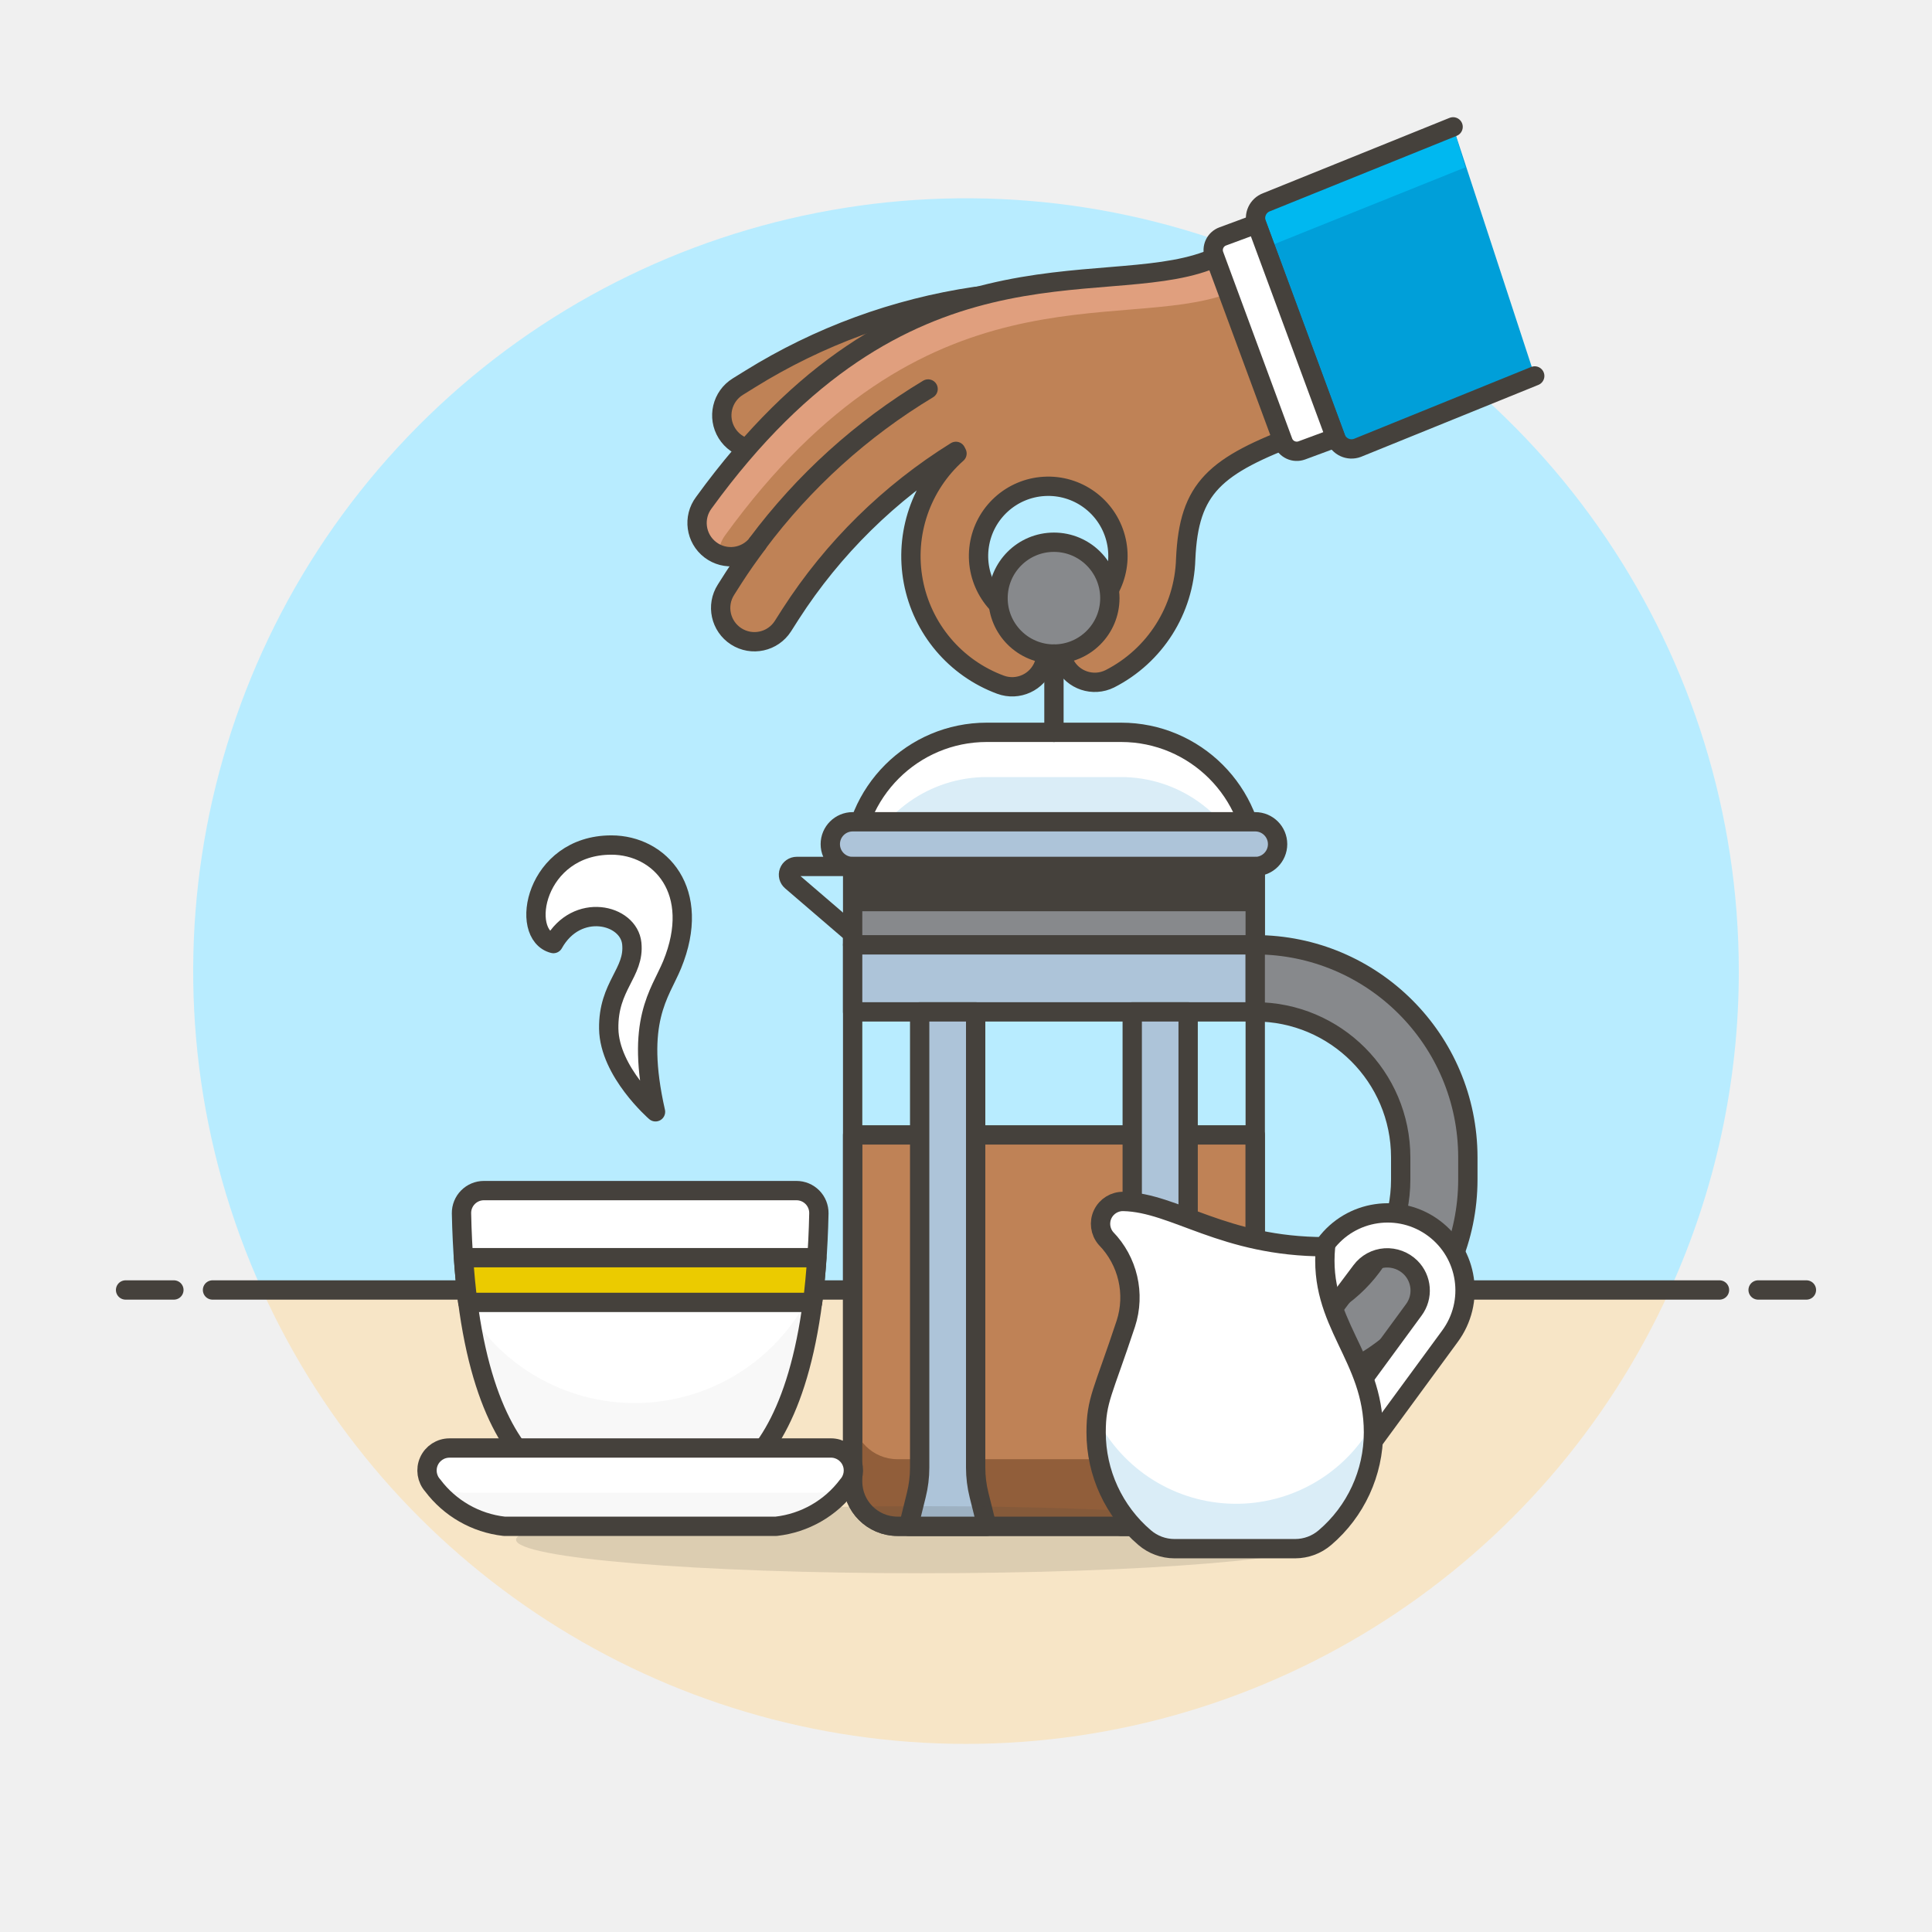
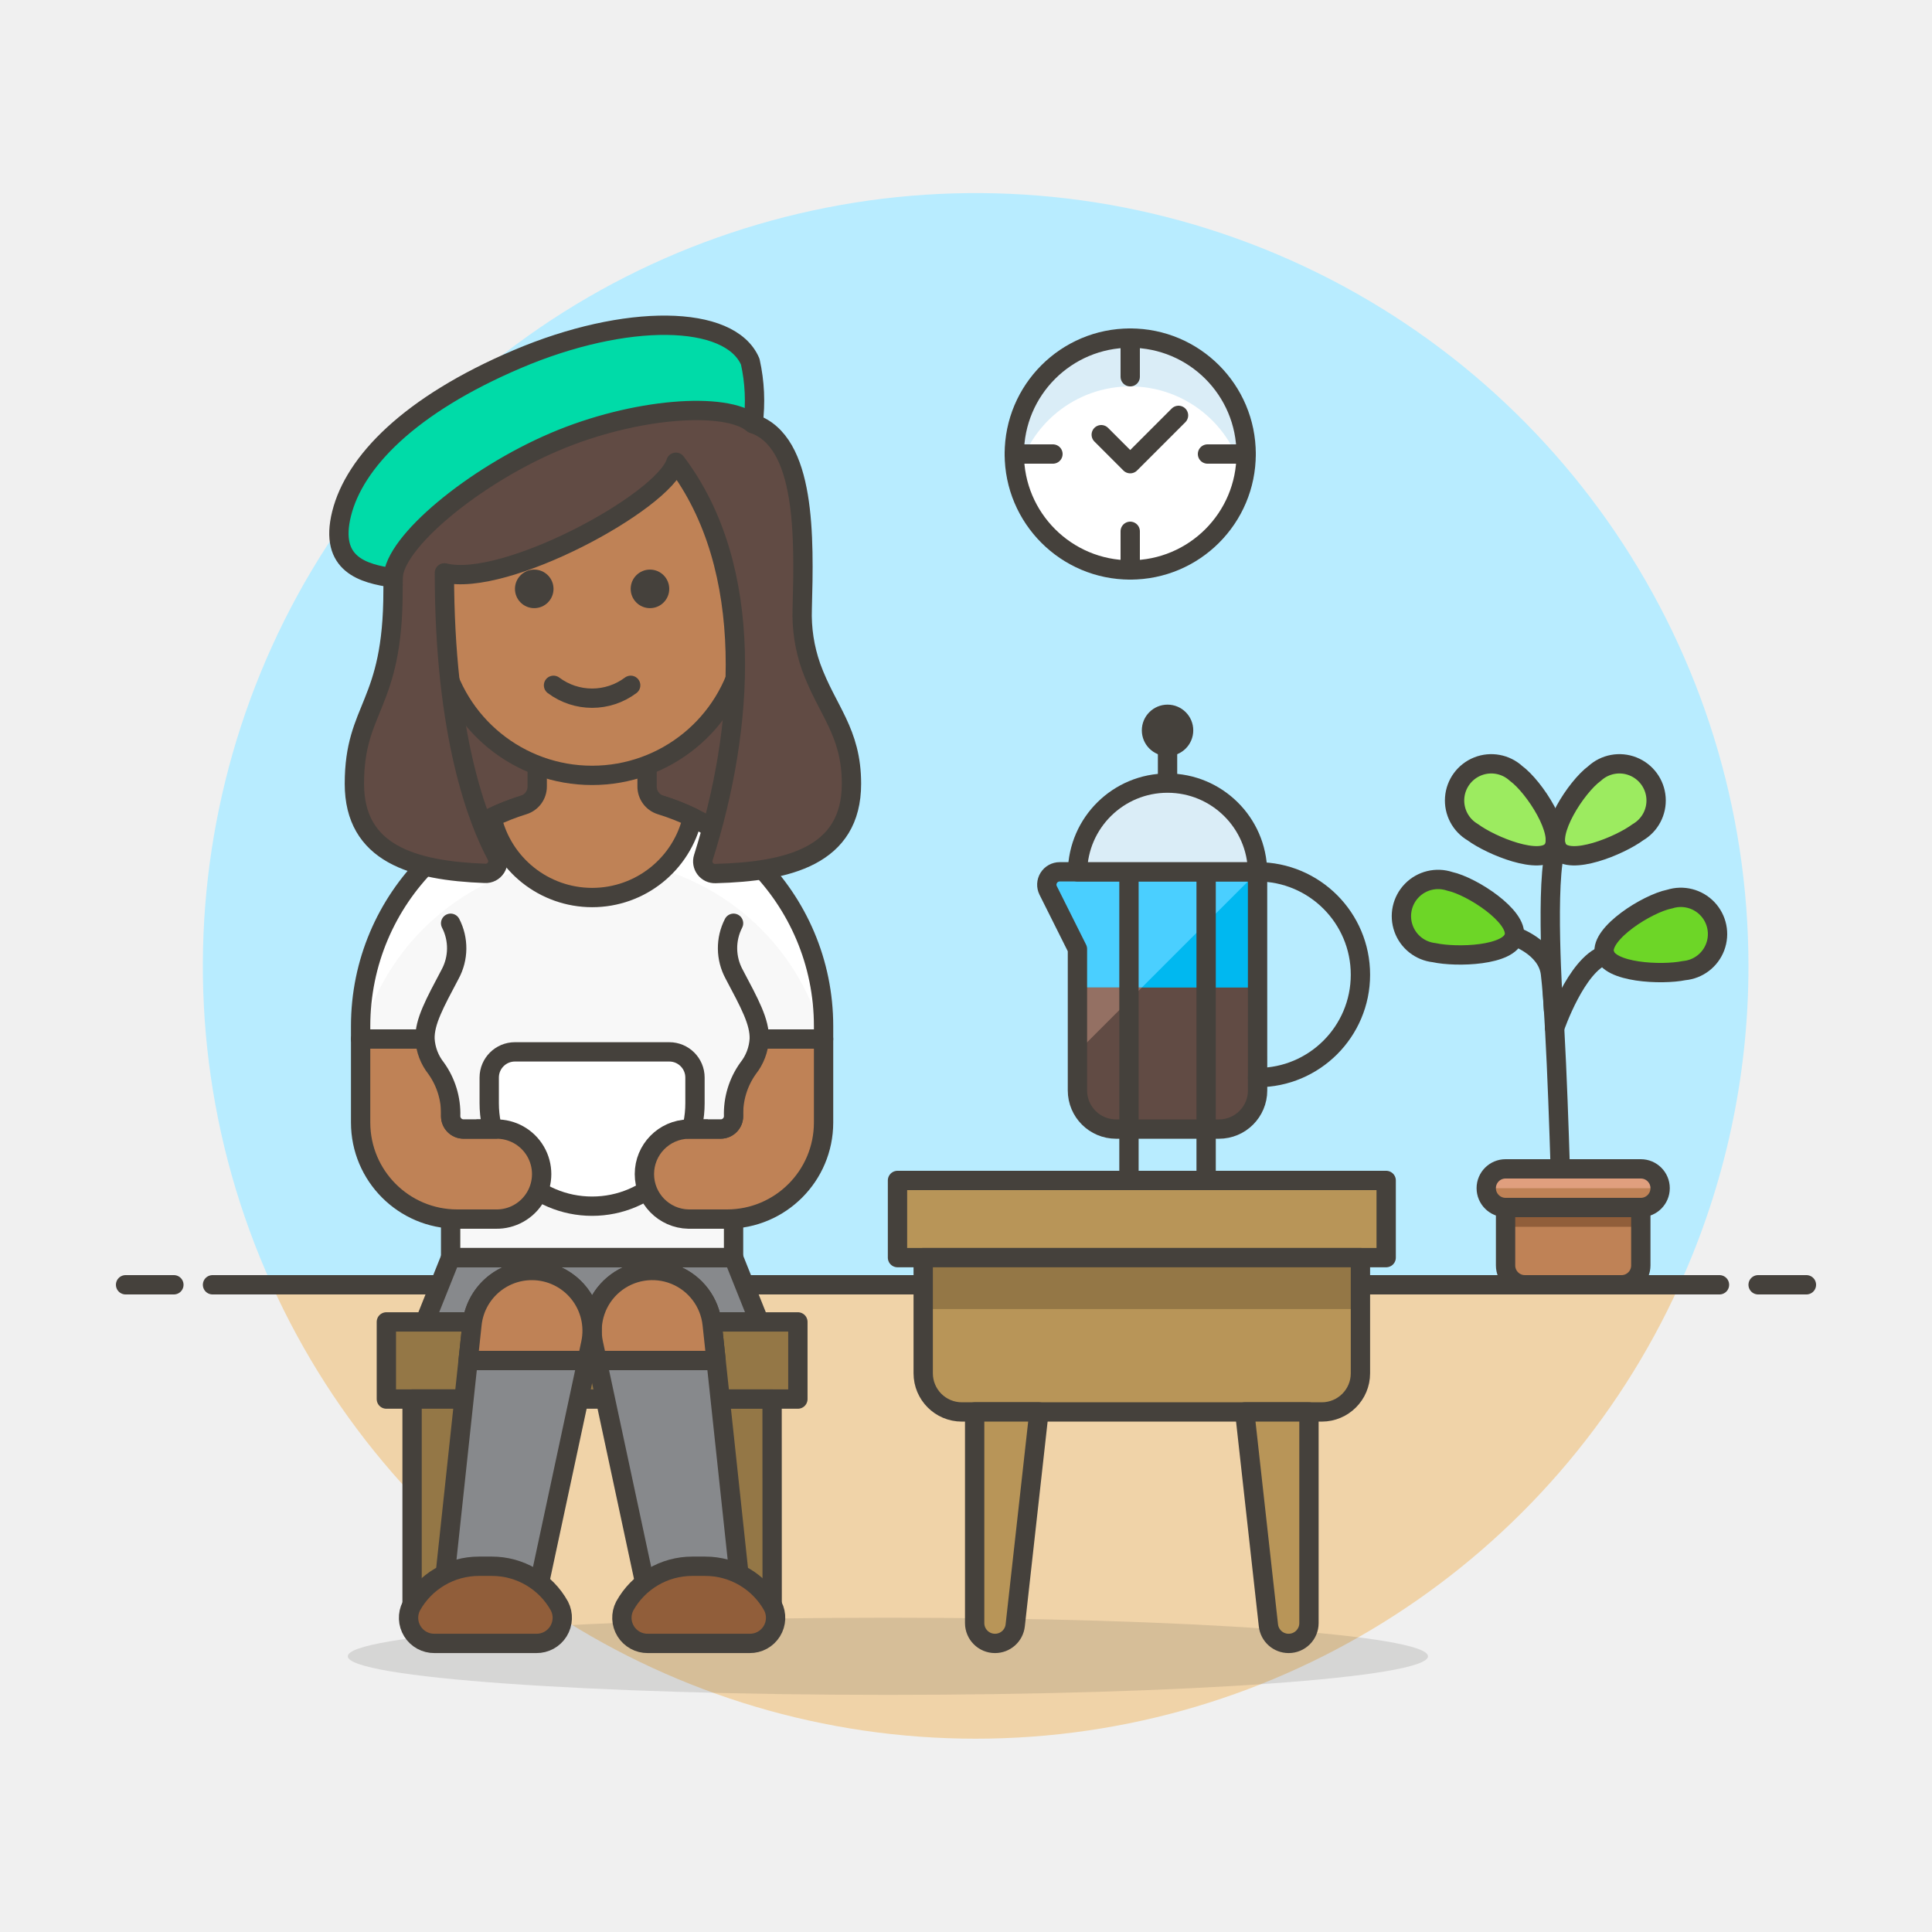
- <svg xmlns="http://www.w3.org/2000/svg" viewBox="0 0 100 100" id="Coffee-Making-2-3--Streamline-Ux" height="100" width="100">
-   <path d="M90 50.269a40 40 0 1 0 -76.436 16.5h72.872A39.844 39.844 0 0 0 90 50.269Z" fill="#b8ecff" stroke-width="1" />
-   <path d="M13.564 66.769a40 40 0 0 0 72.872 0Z" fill="#f7e5c6" stroke-width="1" />
-   <path d="m11 66.769 78 0" fill="none" stroke="#45413c" stroke-linecap="round" stroke-linejoin="round" stroke-width="1" />
-   <path d="m6.5 66.769 2.5 0" fill="none" stroke="#45413c" stroke-linecap="round" stroke-linejoin="round" stroke-width="1" />
-   <path d="m91 66.769 2.5 0" fill="none" stroke="#45413c" stroke-linecap="round" stroke-linejoin="round" stroke-width="1" />
-   <path d="M52.385 16.465a1.75 1.75 0 0 0 -1.9 -1.122 30.589 30.589 0 0 0 -11.663 4.277l-0.634 0.393a1.749 1.749 0 1 0 1.843 2.974l0.634 -0.393A27.074 27.074 0 0 1 51 18.8a1.751 1.751 0 0 0 1.472 -1.989 1.78 1.78 0 0 0 -0.087 -0.346Z" fill="#bf8256" stroke="#45413c" stroke-width="1" />
-   <path d="M55.1 34.348A1.751 1.751 0 0 1 55.878 32a3.608 3.608 0 1 0 -2.878 0.159 1.749 1.749 0 1 1 -1.217 3.28 7.1 7.1 0 0 1 -2.249 -11.966l-0.056 -0.11a27.35 27.35 0 0 0 -8.555 8.42l-0.4 0.628a1.749 1.749 0 0 1 -2.945 -1.889l0.4 -0.628c0.386 -0.6 0.8 -1.184 1.229 -1.757a1.746 1.746 0 0 1 -2.774 -2.121c10.353 -14.269 20.46 -10.452 26.05 -12.516l2.871 -1.061 3.487 9.434 -1.5 0.557c-4.47 1.673 -5.807 2.8 -5.97 6.512a7.2 7.2 0 0 1 -3.923 6.191 1.751 1.751 0 0 1 -2.348 -0.785Z" fill="#bf8256" stroke-width="1" />
-   <path d="m66.036 14.283 -2.461 0.909c-5.59 2.066 -15.7 -1.75 -26.046 12.519a1.735 1.735 0 0 0 -0.331 0.949 1.728 1.728 0 0 1 -0.762 -2.644C46.786 11.748 56.893 15.564 62.483 13.5l2.871 -1.061Z" fill="#e09f7e" stroke-width="1" />
-   <path d="M48.038 20.134a30.916 30.916 0 0 0 -8.832 7.993" fill="none" stroke="#45413c" stroke-linecap="round" stroke-width="1" />
-   <path d="M55.1 34.348A1.751 1.751 0 0 1 55.878 32a3.608 3.608 0 1 0 -2.878 0.159 1.749 1.749 0 1 1 -1.217 3.28 7.1 7.1 0 0 1 -2.249 -11.966l-0.056 -0.11a27.35 27.35 0 0 0 -8.555 8.42l-0.4 0.628a1.749 1.749 0 0 1 -2.945 -1.889l0.4 -0.628c0.386 -0.6 0.8 -1.184 1.229 -1.757a1.746 1.746 0 0 1 -2.774 -2.121c10.353 -14.269 20.46 -10.452 26.05 -12.516l2.871 -1.061 3.487 9.434 -1.5 0.557c-4.47 1.673 -5.807 2.8 -5.97 6.512a7.2 7.2 0 0 1 -3.923 6.191 1.751 1.751 0 0 1 -2.348 -0.785Z" fill="none" stroke="#45413c" stroke-linecap="round" stroke-linejoin="round" stroke-width="1" />
-   <path d="m75.212 6.566 -9.654 3.9a0.875 0.875 0 0 0 -0.517 1.124l4.093 11.075a0.875 0.875 0 0 0 1.124 0.517l9.179 -3.723" fill="#009fd9" stroke-width="1" />
-   <path d="M75.84 8.665 65.5 12.819l-0.454 -1.23a0.875 0.875 0 0 1 0.517 -1.124l9.654 -3.9" fill="#00b8f0" stroke-width="1" />
-   <path d="m75.212 6.566 -9.654 3.9a0.875 0.875 0 0 0 -0.517 1.124l4.093 11.075a0.875 0.875 0 0 0 1.124 0.517l9.179 -3.723" fill="none" stroke="#45413c" stroke-linecap="round" stroke-linejoin="round" stroke-width="1" />
-   <path d="m69.134 22.664 -1.752 0.648a0.756 0.756 0 0 1 -0.971 -0.447l-3.57 -9.658a0.756 0.756 0 0 1 0.447 -0.97l1.753 -0.648Z" fill="#ffffff" stroke="#45413c" stroke-linecap="round" stroke-linejoin="round" stroke-width="1" />
-   <path d="M33.929 57.547s-2.386 -2.067 -2.421 -4.3 1.35 -2.888 1.193 -4.414 -2.851 -2.159 -4.057 0.006c-1.81 -0.461 -0.943 -5.1 3 -5.1 2.525 0 4.711 2.383 3.143 6.2 -0.627 1.517 -1.925 2.888 -0.858 7.608Z" fill="#ffffff" stroke="#45413c" stroke-linecap="round" stroke-linejoin="round" stroke-width="1" />
-   <path d="M51.658 30.96a2.894 2.894 0 1 0 5.788 0 2.894 2.894 0 1 0 -5.788 0Z" fill="#87898c" stroke-width="1" />
-   <path d="M64.971 76.685A2.316 2.316 0 0 1 62.655 79H46.449a2.316 2.316 0 0 1 -2.316 -2.316v-28.36l-3.187 -2.732a0.421 0.421 0 0 1 0.274 -0.741h23.751Z" fill="#b8ecff" stroke-width="1" />
-   <path d="M44.133 76.685A2.316 2.316 0 0 0 46.449 79h16.206a2.316 2.316 0 0 0 2.316 -2.316V58.742H44.133Z" fill="#bf8256" stroke-width="1" />
-   <path d="M58.025 37.905h-6.946a6.946 6.946 0 0 0 -6.946 6.946h20.838a6.946 6.946 0 0 0 -6.946 -6.946Z" fill="#daedf7" stroke-width="1" />
-   <path d="M64.971 76.685A2.316 2.316 0 0 1 62.655 79H46.449a2.316 2.316 0 0 1 -2.316 -2.316v-28.36L40.961 45.6a0.428 0.428 0 0 1 0.278 -0.753h23.732Z" fill="none" stroke="#45413c" stroke-linecap="round" stroke-linejoin="round" stroke-width="1" />
-   <path d="M62.655 75.528H46.449a2.316 2.316 0 0 1 -2.316 -2.315v3.472A2.316 2.316 0 0 0 46.449 79h16.206a2.316 2.316 0 0 0 2.316 -2.316v-3.471a2.316 2.316 0 0 1 -2.316 2.315Z" fill="#915e3a" stroke-width="1" />
-   <path d="M44.133 76.685A2.316 2.316 0 0 0 46.449 79h16.206a2.316 2.316 0 0 0 2.316 -2.316V58.742H44.133Z" fill="none" stroke="#45413c" stroke-linecap="round" stroke-linejoin="round" stroke-width="1" />
-   <path d="M44.133 48.902H64.97v3.473H44.133z" fill="#adc4d9" stroke="#45413c" stroke-linecap="round" stroke-linejoin="round" stroke-width="1" />
-   <path d="M51.079 79h-4.052l0.4 -1.614a5.894 5.894 0 0 0 0.175 -1.424V52.375H50.5v23.588a5.846 5.846 0 0 0 0.176 1.424Z" fill="#adc4d9" stroke="#45413c" stroke-linecap="round" stroke-linejoin="round" stroke-width="1" />
-   <path d="m61.498 52.375 -2.894 0 0 24.31 -0.579 2.316 4.052 0 -0.579 -2.315 0 -24.311z" fill="#adc4d9" stroke="#45413c" stroke-linecap="round" stroke-linejoin="round" stroke-width="1" />
-   <path d="M51.079 40.22h6.946a6.943 6.943 0 0 1 6.542 4.631h0.4a6.946 6.946 0 0 0 -6.946 -6.946h-6.942a6.946 6.946 0 0 0 -6.946 6.946h0.4a6.943 6.943 0 0 1 6.546 -4.631Z" fill="#ffffff" stroke-width="1" />
-   <path d="M58.025 37.905h-6.946a6.946 6.946 0 0 0 -6.946 6.946h20.838a6.946 6.946 0 0 0 -6.946 -6.946Z" fill="none" stroke="#45413c" stroke-linecap="round" stroke-linejoin="round" stroke-width="1" />
-   <path d="M54.552 30.381a2.893 2.893 0 0 1 2.65 1.736 2.894 2.894 0 1 0 -5.3 0 2.893 2.893 0 0 1 2.65 -1.736Z" fill="#87898c" stroke-width="1" />
-   <path d="M51.658 30.96a2.894 2.894 0 1 0 5.788 0 2.894 2.894 0 1 0 -5.788 0Z" fill="none" stroke="#45413c" stroke-linecap="round" stroke-linejoin="round" stroke-width="1" />
-   <path d="m54.552 37.905 0 -4.051" fill="none" stroke="#45413c" stroke-linecap="round" stroke-linejoin="round" stroke-width="1" />
-   <path d="M64.971 42.535H44.133a1.158 1.158 0 0 0 -1.157 1.158h0a1.158 1.158 0 0 0 1.157 1.158h20.838a1.158 1.158 0 0 0 1.157 -1.158h0a1.158 1.158 0 0 0 -1.157 -1.158Z" fill="#adc4d9" stroke="#45413c" stroke-linecap="round" stroke-linejoin="round" stroke-width="1" />
-   <path d="M44.133 44.851H64.97v4.052H44.133z" fill="#87898c" stroke-width="1" />
-   <path d="M44.133 44.851H64.97v2.315H44.133z" fill="#45413c" stroke-width="1" />
-   <path d="M44.133 44.851H64.97v4.052H44.133z" fill="none" stroke="#45413c" stroke-linecap="round" stroke-linejoin="round" stroke-width="1" />
-   <path d="M64.971 48.9v3.473A7.533 7.533 0 0 1 72.5 59.9v1.157a7.533 7.533 0 0 1 -7.524 7.525v3.473a11.01 11.01 0 0 0 11 -11V59.9a11.01 11.01 0 0 0 -11.005 -11Z" fill="#87898c" stroke="#45413c" stroke-linecap="round" stroke-linejoin="round" stroke-width="1" />
-   <path d="M26.711 79.695a21 1.736 0 1 0 42 0 21 1.736 0 1 0 -42 0Z" fill="#45413c" opacity=".15" stroke-width="1" />
-   <path d="M69.188 76.354a1.158 1.158 0 0 1 -0.933 -1.843l4.921 -6.71a1.682 1.682 0 0 0 -0.167 -2.2 1.73 1.73 0 0 0 -1.316 -0.492 1.68 1.68 0 0 0 -1.235 0.674l-1.5 2a1.157 1.157 0 1 1 -1.853 -1.383l1.5 -2a4.007 4.007 0 0 1 6.437 4.774l-4.922 6.71a1.156 1.156 0 0 1 -0.932 0.47Z" fill="#ffffff" stroke="#45413c" stroke-linecap="round" stroke-linejoin="round" stroke-width="1" />
-   <path d="M58.272 68.514c-1.172 3.548 -1.537 3.948 -1.537 5.624a7.154 7.154 0 0 0 2.513 5.45 2.37 2.37 0 0 0 1.535 0.571h6.26a2.37 2.37 0 0 0 1.535 -0.571 7.154 7.154 0 0 0 2.513 -5.45c0 -3.964 -2.866 -5.634 -2.481 -9.607a16.787 16.787 0 0 1 -3.541 -0.367 5.888 5.888 0 0 0 -6.762 4.24c-0.007 0.036 -0.022 0.073 -0.035 0.11Z" fill="#daedf7" stroke-width="1" />
-   <path d="M56.765 73.42a8.1 8.1 0 0 0 14.3 0.24c-0.219 -3.624 -2.829 -5.321 -2.46 -9.129 -5.306 0 -7.778 -2.281 -10.457 -2.344a1.158 1.158 0 0 0 -0.91 1.912 4.382 4.382 0 0 1 1.029 4.415c-0.98 2.986 -1.394 3.743 -1.502 4.906Z" fill="#ffffff" stroke-width="1" />
-   <path d="M58.272 68.514c-1.172 3.548 -1.537 3.948 -1.537 5.624a7.154 7.154 0 0 0 2.513 5.45 2.37 2.37 0 0 0 1.535 0.571h6.26a2.37 2.37 0 0 0 1.535 -0.571 7.154 7.154 0 0 0 2.513 -5.45c0 -3.964 -2.866 -5.634 -2.481 -9.607 -5.306 0 -7.778 -2.281 -10.457 -2.344a1.158 1.158 0 0 0 -0.91 1.912 4.382 4.382 0 0 1 1.029 4.415Z" fill="none" stroke="#45413c" stroke-linecap="round" stroke-linejoin="round" stroke-width="1" />
-   <path d="M42.385 62.8c-0.32 15.432 -6.934 14.453 -6.934 14.453h-4.63s-6.614 0.979 -6.934 -14.453a1.159 1.159 0 0 1 1.159 -1.175h16.18a1.159 1.159 0 0 1 1.159 1.175Z" fill="#f8f8f8" stroke-width="1" />
-   <path d="M25.046 61.624h16.18a1.159 1.159 0 0 1 1.159 1.176c-0.028 1.347 -0.106 2.562 -0.222 3.67a10.121 10.121 0 0 1 -17.881 1.415 40.9 40.9 0 0 1 -0.395 -5.085 1.159 1.159 0 0 1 1.159 -1.176Z" fill="#ffffff" stroke-width="1" />
-   <path d="M42.385 62.8c-0.32 15.432 -6.934 14.453 -6.934 14.453h-4.63s-6.614 0.979 -6.934 -14.453a1.159 1.159 0 0 1 1.159 -1.175h16.18a1.159 1.159 0 0 1 1.159 1.175Z" fill="none" stroke="#45413c" stroke-linecap="round" stroke-linejoin="round" stroke-width="1" />
-   <path d="M24.212 67.412q-0.138 -1.086 -0.221 -2.315H42.28q-0.082 1.227 -0.22 2.315Z" fill="#ebcb00" stroke="#45413c" stroke-linecap="round" stroke-linejoin="round" stroke-width="1" />
-   <path d="M23.262 74.949a1.162 1.162 0 0 0 -0.868 1.933A5.377 5.377 0 0 0 26.092 79h14.087a5.377 5.377 0 0 0 3.7 -2.119 1.162 1.162 0 0 0 -0.868 -1.933Z" fill="#ffffff" stroke-width="1" />
-   <path d="M24.08 77.265h18.112A5.363 5.363 0 0 0 43.773 77a5.258 5.258 0 0 1 -3.594 2H26.092a5.262 5.262 0 0 1 -3.592 -2 5.375 5.375 0 0 0 1.58 0.265Z" fill="#f8f8f8" stroke-width="1" />
-   <path d="M23.262 74.949a1.162 1.162 0 0 0 -0.868 1.933A5.377 5.377 0 0 0 26.092 79h14.087a5.377 5.377 0 0 0 3.7 -2.119 1.162 1.162 0 0 0 -0.868 -1.933Z" fill="none" stroke="#45413c" stroke-linecap="round" stroke-linejoin="round" stroke-width="1" />
+ <svg xmlns="http://www.w3.org/2000/svg" viewBox="0 0 100 100" id="Coffee-Lover-4--Streamline-Ux" height="100" width="100">
+   <path d="M90.5 50a40 40 0 1 0 -76.436 16.5h72.872A39.844 39.844 0 0 0 90.5 50Z" fill="#b8ecff" stroke-width="1" />
+   <path d="M14.064 66.5a40 40 0 0 0 72.872 0Z" fill="#f0d3a8" stroke-width="1" />
+   <path d="m11 66.5 78 0" fill="none" stroke="#45413c" stroke-linecap="round" stroke-linejoin="round" stroke-width="1" />
+   <path d="m6.5 66.5 2.5 0" fill="none" stroke="#45413c" stroke-linecap="round" stroke-linejoin="round" stroke-width="1" />
+   <path d="m91 66.5 2.5 0" fill="none" stroke="#45413c" stroke-linecap="round" stroke-linejoin="round" stroke-width="1" />
+   <path d="M22.296 33.783h16.761v9.696H22.296z" fill="#614b44" stroke="#45413c" stroke-linecap="round" stroke-linejoin="round" stroke-width="1" />
+   <path d="M18.001 85.729a27.956 1.997 0 1 0 55.912 0 27.956 1.997 0 1 0 -55.912 0Z" fill="#45413c" opacity=".15" stroke-width="1" />
+   <path d="M42.628 53.113v0.666h-4.659v11.315H23.325V53.779h-4.659v-0.666a11.981 11.981 0 0 1 23.962 0Z" fill="#f8f8f8" stroke-width="1" />
+   <path d="m37.969 65.094 -14.644 0 -1.331 3.328 17.306 0 -1.331 -3.328z" fill="#87898c" stroke="#45413c" stroke-linecap="round" stroke-linejoin="round" stroke-width="1" />
+   <path d="M30.647 41.132a11.981 11.981 0 0 0 -11.981 11.981v0.666a12.361 12.361 0 0 1 23.962 0v-0.666a11.981 11.981 0 0 0 -11.981 -11.981Z" fill="#ffffff" stroke-width="1" />
+   <path d="m19.998 68.422 21.3 0 0 3.994 -21.3 0Z" fill="#947746" stroke="#45413c" stroke-linecap="round" stroke-linejoin="round" stroke-width="1" />
+   <path d="M22.732 84.4h-0.072a1.331 1.331 0 0 1 -1.331 -1.332V72.416h3.328l-0.6 10.724a1.331 1.331 0 0 1 -1.325 1.26Z" fill="#947746" stroke="#45413c" stroke-linecap="round" stroke-linejoin="round" stroke-width="1" />
+   <path d="M39.967 83.066a1.332 1.332 0 0 1 -1.332 1.334h-0.072a1.331 1.331 0 0 1 -1.329 -1.258l-0.6 -10.724h3.329Z" fill="#947746" stroke="#45413c" stroke-linecap="round" stroke-linejoin="round" stroke-width="1" />
+   <path d="M36.863 68.545a3.117 3.117 0 1 0 -6.147 0.985L33.9 84.4h4.66Z" fill="#87898c" stroke="#45413c" stroke-linecap="round" stroke-linejoin="round" stroke-width="1" />
+   <path d="M24.431 68.545a3.117 3.117 0 1 1 6.147 0.985L27.392 84.4h-4.66Z" fill="#87898c" stroke="#45413c" stroke-linecap="round" stroke-linejoin="round" stroke-width="1" />
+   <path d="M36.863 68.545a3.117 3.117 0 1 0 -6.147 0.985l0.191 0.889h6.157Z" fill="#bf8256" stroke="#45413c" stroke-linecap="round" stroke-linejoin="round" stroke-width="1" />
+   <path d="M27.53 65.76a3.117 3.117 0 0 0 -3.1 2.785l-0.2 1.874h6.157l0.191 -0.889a3.117 3.117 0 0 0 -3.048 -3.77Z" fill="#bf8256" stroke="#45413c" stroke-linecap="round" stroke-linejoin="round" stroke-width="1" />
+   <path d="M38.8 85.063a1.327 1.327 0 0 0 1.2 -1.931 3.994 3.994 0 0 0 -3.5 -2.063h-0.666a3.994 3.994 0 0 0 -3.5 2.063 1.327 1.327 0 0 0 1.195 1.931Z" fill="#915e3a" stroke="#45413c" stroke-linecap="round" stroke-linejoin="round" stroke-width="1" />
+   <path d="M22.492 85.063a1.327 1.327 0 0 1 -1.2 -1.931 3.994 3.994 0 0 1 3.5 -2.063h0.666a3.994 3.994 0 0 1 3.5 2.063 1.327 1.327 0 0 1 -1.2 1.931Z" fill="#915e3a" stroke="#45413c" stroke-linecap="round" stroke-linejoin="round" stroke-width="1" />
+   <path d="M42.628 53.113v0.666h-4.659v11.315H23.325V53.779h-4.659v-0.666a11.981 11.981 0 0 1 23.962 0Z" fill="none" stroke="#45413c" stroke-linecap="round" stroke-linejoin="round" stroke-width="1" />
+   <path d="M34.192 41.665a1 1 0 0 1 -0.7 -0.956v-1.9h-5.686v1.9a1 1 0 0 1 -0.7 0.956 11.733 11.733 0 0 0 -1.647 0.647 5.325 5.325 0 0 0 10.385 0 11.745 11.745 0 0 0 -1.652 -0.647Z" fill="#bf8256" stroke="#45413c" stroke-linecap="round" stroke-linejoin="round" stroke-width="1" />
+   <path d="M34.641 54.444h-7.988a1.331 1.331 0 0 0 -1.331 1.331v1.332a5.325 5.325 0 0 0 10.65 0v-1.332a1.331 1.331 0 0 0 -1.331 -1.331Z" fill="#ffffff" stroke="#45413c" stroke-linecap="round" stroke-linejoin="round" stroke-width="1" />
+   <path d="M23.325 53.779h-4.659v4.326a5 5 0 0 0 4.992 4.995h2a2.33 2.33 0 1 0 0 -4.659h-1.667a0.665 0.665 0 0 1 -0.664 -0.665c0.003 -1.201 0.007 -3.629 -0.002 -3.997Z" fill="#bf8256" stroke="#45413c" stroke-linecap="round" stroke-linejoin="round" stroke-width="1" />
+   <path d="M37.969 53.779h4.659v4.326a5 5 0 0 1 -4.992 4.995h-2a2.33 2.33 0 0 1 0 -4.659H37.3a0.665 0.665 0 0 0 0.664 -0.665c0.001 -1.201 -0.004 -3.629 0.005 -3.997Z" fill="#bf8256" stroke="#45413c" stroke-linecap="round" stroke-linejoin="round" stroke-width="1" />
+   <path d="M23.991 58.438a0.666 0.666 0 0 1 -0.666 -0.666 4.04 4.04 0 0 0 -0.753 -2.477A2.689 2.689 0 0 1 22 53.779c-0.021 -0.895 0.5 -1.841 1.3 -3.354a2.818 2.818 0 0 0 0.028 -2.636h1.331v10.65Z" fill="#f8f8f8" stroke-width="1" />
+   <path d="M37.3 58.438a0.666 0.666 0 0 0 0.666 -0.666 4.04 4.04 0 0 1 0.753 -2.477 2.689 2.689 0 0 0 0.577 -1.516c0.021 -0.895 -0.5 -1.841 -1.3 -3.354a2.818 2.818 0 0 1 -0.028 -2.636h-1.33v10.65Z" fill="#f8f8f8" stroke-width="1" />
+   <path d="M23.325 47.788a2.818 2.818 0 0 1 -0.028 2.636c-0.8 1.513 -1.324 2.459 -1.3 3.354h0a2.689 2.689 0 0 0 0.577 1.516 4.04 4.04 0 0 1 0.753 2.477 0.666 0.666 0 0 0 0.666 0.666h1.664" fill="none" stroke="#45413c" stroke-linecap="round" stroke-linejoin="round" stroke-width="1" />
+   <path d="M37.969 47.788A2.818 2.818 0 0 0 38 50.424c0.8 1.513 1.324 2.459 1.3 3.354h0a2.689 2.689 0 0 1 -0.577 1.516 4.04 4.04 0 0 0 -0.753 2.477 0.666 0.666 0 0 1 -0.666 0.666h-1.665" fill="none" stroke="#45413c" stroke-linecap="round" stroke-linejoin="round" stroke-width="1" />
+   <path d="M39.966 32.144a1.641 1.641 0 0 0 -1.331 -1.6v-1.063a7.988 7.988 0 0 0 -15.976 0v1.066a1.631 1.631 0 0 0 0.168 3.228 7.988 7.988 0 0 0 15.64 0 1.648 1.648 0 0 0 1.499 -1.631Z" fill="#bf8256" stroke="#45413c" stroke-linecap="round" stroke-linejoin="round" stroke-width="1" />
+   <path d="M25.322 33.142a0.998 0.998 0 1 0 1.996 0 0.998 0.998 0 1 0 -1.996 0Z" fill="#bf8256" stroke-width="1" />
+   <path d="M33.976 33.142a0.998 0.998 0 1 0 1.996 0 0.998 0.998 0 1 0 -1.996 0Z" fill="#bf8256" stroke-width="1" />
+   <path d="M32.644 35.472a3.327 3.327 0 0 1 -3.994 0" fill="none" stroke="#45413c" stroke-linecap="round" stroke-linejoin="round" stroke-width="1" />
+   <path d="M26.654 30.48a0.998 0.998 0 1 0 1.996 0 0.998 0.998 0 1 0 -1.996 0Z" fill="#45413c" stroke-width="1" />
+   <path d="M32.644 30.48a0.998 0.998 0 1 0 1.996 0 0.998 0.998 0 1 0 -1.996 0Z" fill="#45413c" stroke-width="1" />
+   <path d="M23.61 21.674a6.175 6.175 0 0 0 -2.117 2.126c-0.6 1.043 -1.15 2.632 -1.15 6.782 0 5.991 -2 5.991 -2 9.985 0 3.618 3.034 4.5 6.762 4.639a0.632 0.632 0 0 0 0.592 -0.924c-0.945 -1.765 -2.695 -6.176 -2.695 -14.631 3.113 0.785 11.331 -3.662 11.982 -5.725 4.18 5.508 3.534 13.8 1.42 20.466a0.63 0.63 0 0 0 0.625 0.823c3.742 -0.1 7.043 -0.887 7.043 -4.648 0 -2.7 -1.266 -3.781 -2.088 -6.048a8.167 8.167 0 0 1 -0.461 -3.011c0.1 -3.692 0.206 -8.662 -2.546 -9.579h0c-4.534 -3.789 -9.833 -3.692 -15.367 -0.255Z" fill="#614b44" stroke="#45413c" stroke-linecap="round" stroke-linejoin="round" stroke-width="1" />
+   <path d="M28.707 22.869c4.1 -1.747 8.852 -2.118 10.273 -0.942a9.323 9.323 0 0 0 -0.147 -3.206c-1.047 -2.461 -6.443 -2.522 -12.051 -0.136s-8.436 5.339 -9.1 8 1.159 3.105 2.663 3.328c0.035 -1.843 4.183 -5.266 8.362 -7.044Z" fill="#00dba8" stroke="#45413c" stroke-linecap="round" stroke-linejoin="round" stroke-width="1" />
+   <path d="M83.928 66.5h-5a1 1 0 0 1 -1 -1v-3h7v3a1 1 0 0 1 -1 1Z" fill="#bf8256" stroke-width="1" />
+   <path d="M77.928 62.5h7v1h-7z" fill="#915e3a" stroke-width="1" />
+   <path d="M78.471 40.033c0.955 0.7 2.511 3.109 1.893 3.949s-3.176 -0.2 -4.131 -0.905a1.9 1.9 0 1 1 2.238 -3.044Z" fill="#9ceb60" stroke-width="1" />
+   <path d="M78.471 40.033c0.955 0.7 2.511 3.109 1.893 3.949s-3.176 -0.2 -4.131 -0.905a1.9 1.9 0 1 1 2.238 -3.044Z" fill="none" stroke="#45413c" stroke-linecap="round" stroke-linejoin="round" stroke-width="1" />
+   <path d="M82.538 40.033c-0.955 0.7 -2.51 3.109 -1.892 3.949s3.175 -0.2 4.13 -0.905a1.9 1.9 0 1 0 -2.238 -3.044Z" fill="#9ceb60" stroke-width="1" />
+   <path d="M82.538 40.033c-0.955 0.7 -2.51 3.109 -1.892 3.949s3.175 -0.2 4.13 -0.905a1.9 1.9 0 1 0 -2.238 -3.044Z" fill="none" stroke="#45413c" stroke-linecap="round" stroke-linejoin="round" stroke-width="1" />
+   <path d="M86.414 46.537c-1.162 0.237 -3.583 1.769 -3.375 2.791s2.968 1.148 4.129 0.911a1.9 1.9 0 1 0 -0.754 -3.7Z" fill="#6dd627" stroke-width="1" />
+   <path d="M86.414 46.537c-1.162 0.237 -3.583 1.769 -3.375 2.791s2.968 1.148 4.129 0.911a1.9 1.9 0 1 0 -0.754 -3.7Z" fill="none" stroke="#45413c" stroke-linecap="round" stroke-linejoin="round" stroke-width="1" />
+   <path d="M80.466 53.208s1.118 -3.284 2.605 -3.779" fill="none" stroke="#45413c" stroke-linecap="round" stroke-linejoin="round" stroke-width="1" />
+   <path d="M80.411 52.278s-0.469 -6.905 0.151 -8.455" fill="#46b000" stroke="#45413c" stroke-linecap="round" stroke-linejoin="round" stroke-width="1" />
+   <path d="M80.792 61.644s-0.231 -8.746 -0.541 -11.255c-0.171 -1.387 -1.876 -1.934 -1.876 -1.934" fill="none" stroke="#45413c" stroke-linecap="round" stroke-linejoin="round" stroke-width="1" />
+   <path d="M75.039 45.618c1.158 0.252 3.558 1.818 3.336 2.837s-2.983 1.107 -4.142 0.854a1.9 1.9 0 1 1 0.806 -3.691Z" fill="#6dd627" stroke="#45413c" stroke-linecap="round" stroke-linejoin="round" stroke-width="1" />
+   <path d="M83.928 66.5h-5a1 1 0 0 1 -1 -1v-3h7v3a1 1 0 0 1 -1 1Z" fill="none" stroke="#45413c" stroke-linecap="round" stroke-linejoin="round" stroke-width="1" />
+   <path d="M84.928 62.5a1 1 0 0 0 0 -2h-7a1 1 0 0 0 0 2Z" fill="#bf8256" stroke-width="1" />
+   <path d="M85.928 61.5a1 1 0 0 0 -1 -1h-7a1 1 0 0 0 -1 1Z" fill="#e09f7e" stroke-width="1" />
+   <path d="M84.928 62.5a1 1 0 0 0 0 -2h-7a1 1 0 0 0 0 2Z" fill="none" stroke="#45413c" stroke-linecap="round" stroke-linejoin="round" stroke-width="1" />
+   <path d="M52.5 23.5a6 6 0 1 0 12 0 6 6 0 1 0 -12 0Z" fill="#ffffff" stroke-width="1" />
+   <path d="M58.5 20a6 6 0 0 1 5.868 4.75 6 6 0 1 0 -11.736 0A6 6 0 0 1 58.5 20Z" fill="#daedf7" stroke-width="1" />
+   <path d="M52.5 23.5a6 6 0 1 0 12 0 6 6 0 1 0 -12 0Z" fill="none" stroke="#45413c" stroke-linecap="round" stroke-linejoin="round" stroke-width="1" />
+   <path d="m52.5 23.5 2 0" fill="none" stroke="#45413c" stroke-linecap="round" stroke-linejoin="round" stroke-width="1" />
+   <path d="m62.5 23.5 2 0" fill="none" stroke="#45413c" stroke-linecap="round" stroke-linejoin="round" stroke-width="1" />
+   <path d="m58.5 17.5 0 2" fill="none" stroke="#45413c" stroke-linecap="round" stroke-linejoin="round" stroke-width="1" />
+   <path d="m58.5 27.5 0 2" fill="none" stroke="#45413c" stroke-linecap="round" stroke-linejoin="round" stroke-width="1" />
+   <path d="m57 22.5 1.5 1.5 2.5 -2.5" fill="none" stroke="#45413c" stroke-linecap="round" stroke-linejoin="round" stroke-width="1" />
+   <path d="m46.454 61.1 25.294 0 0 3.994 -25.294 0Z" fill="#b89558" stroke="#45413c" stroke-linecap="round" stroke-linejoin="round" stroke-width="1" />
+   <path d="M68.416 73.082H49.785a2 2 0 0 1 -2 -2v-5.988h22.631v5.988a2 2 0 0 1 -2 2Z" fill="#b89558" stroke-width="1" />
+   <path d="M47.785 65.094h22.632v2.663H47.785z" fill="#947746" stroke-width="1" />
+   <path d="M68.416 73.082H49.785a2 2 0 0 1 -2 -2v-5.988h22.631v5.988a2 2 0 0 1 -2 2Z" fill="none" stroke="#45413c" stroke-linecap="round" stroke-linejoin="round" stroke-width="1" />
+   <path d="M51.5 85.063h0a1.052 1.052 0 0 1 -1.052 -1.051v-10.93h3.329l-1.229 11.046a1.051 1.051 0 0 1 -1.048 0.935Z" fill="#b89558" stroke="#45413c" stroke-linecap="round" stroke-linejoin="round" stroke-width="1" />
+   <path d="M66.7 85.063h0a1.052 1.052 0 0 0 1.052 -1.051v-10.93h-3.326l1.227 11.046a1.051 1.051 0 0 0 1.047 0.935Z" fill="#b89558" stroke="#45413c" stroke-linecap="round" stroke-linejoin="round" stroke-width="1" />
+   <path d="M65.091 45.125H54.853a0.666 0.666 0 0 0 -0.6 0.964l1.515 3.03v7.322a2 2 0 0 0 2 2h5.325a2 2 0 0 0 2 -2Z" fill="#00b8f0" stroke-width="1" />
+   <path d="M65.091 45.125H54.853a0.666 0.666 0 0 0 -0.6 0.964l1.515 3.03v5.325Z" fill="#4acfff" stroke-width="1" />
+   <path d="M65.091 51.116h-9.319v5.325a2 2 0 0 0 2 2h5.325a2 2 0 0 0 2 -2Z" fill="#614b44" stroke-width="1" />
+   <path d="m55.772 51.116 0 3.328 3.329 -3.328 -3.329 0z" fill="#947063" stroke-width="1" />
+   <path d="M65.091 45.125H54.853a0.666 0.666 0 0 0 -0.6 0.964l1.515 3.03v7.322a2 2 0 0 0 2 2h5.325a2 2 0 0 0 2 -2Z" fill="none" stroke="#45413c" stroke-linecap="round" stroke-linejoin="round" stroke-width="1" />
+   <path d="M65.091 45.125a5.325 5.325 0 0 1 0 10.65" fill="none" stroke="#45413c" stroke-linecap="round" stroke-linejoin="round" stroke-width="1" />
+   <path d="m58.435 45.125 0 15.975" fill="none" stroke="#45413c" stroke-linecap="round" stroke-linejoin="round" stroke-width="1" />
+   <path d="m62.429 45.125 0 15.975" fill="none" stroke="#45413c" stroke-linecap="round" stroke-linejoin="round" stroke-width="1" />
+   <path d="M55.772 45.125a4.66 4.66 0 0 1 9.319 0Z" fill="#daedf7" stroke="#45413c" stroke-linecap="round" stroke-linejoin="round" stroke-width="1" />
+   <path d="m60.432 40.466 0 -2.663" fill="none" stroke="#45413c" stroke-linecap="round" stroke-linejoin="round" stroke-width="1" />
+   <path d="M59.101 37.803a1.331 1.331 0 1 0 2.662 0 1.331 1.331 0 1 0 -2.662 0Z" fill="#45413c" stroke-width="1" />
</svg>
